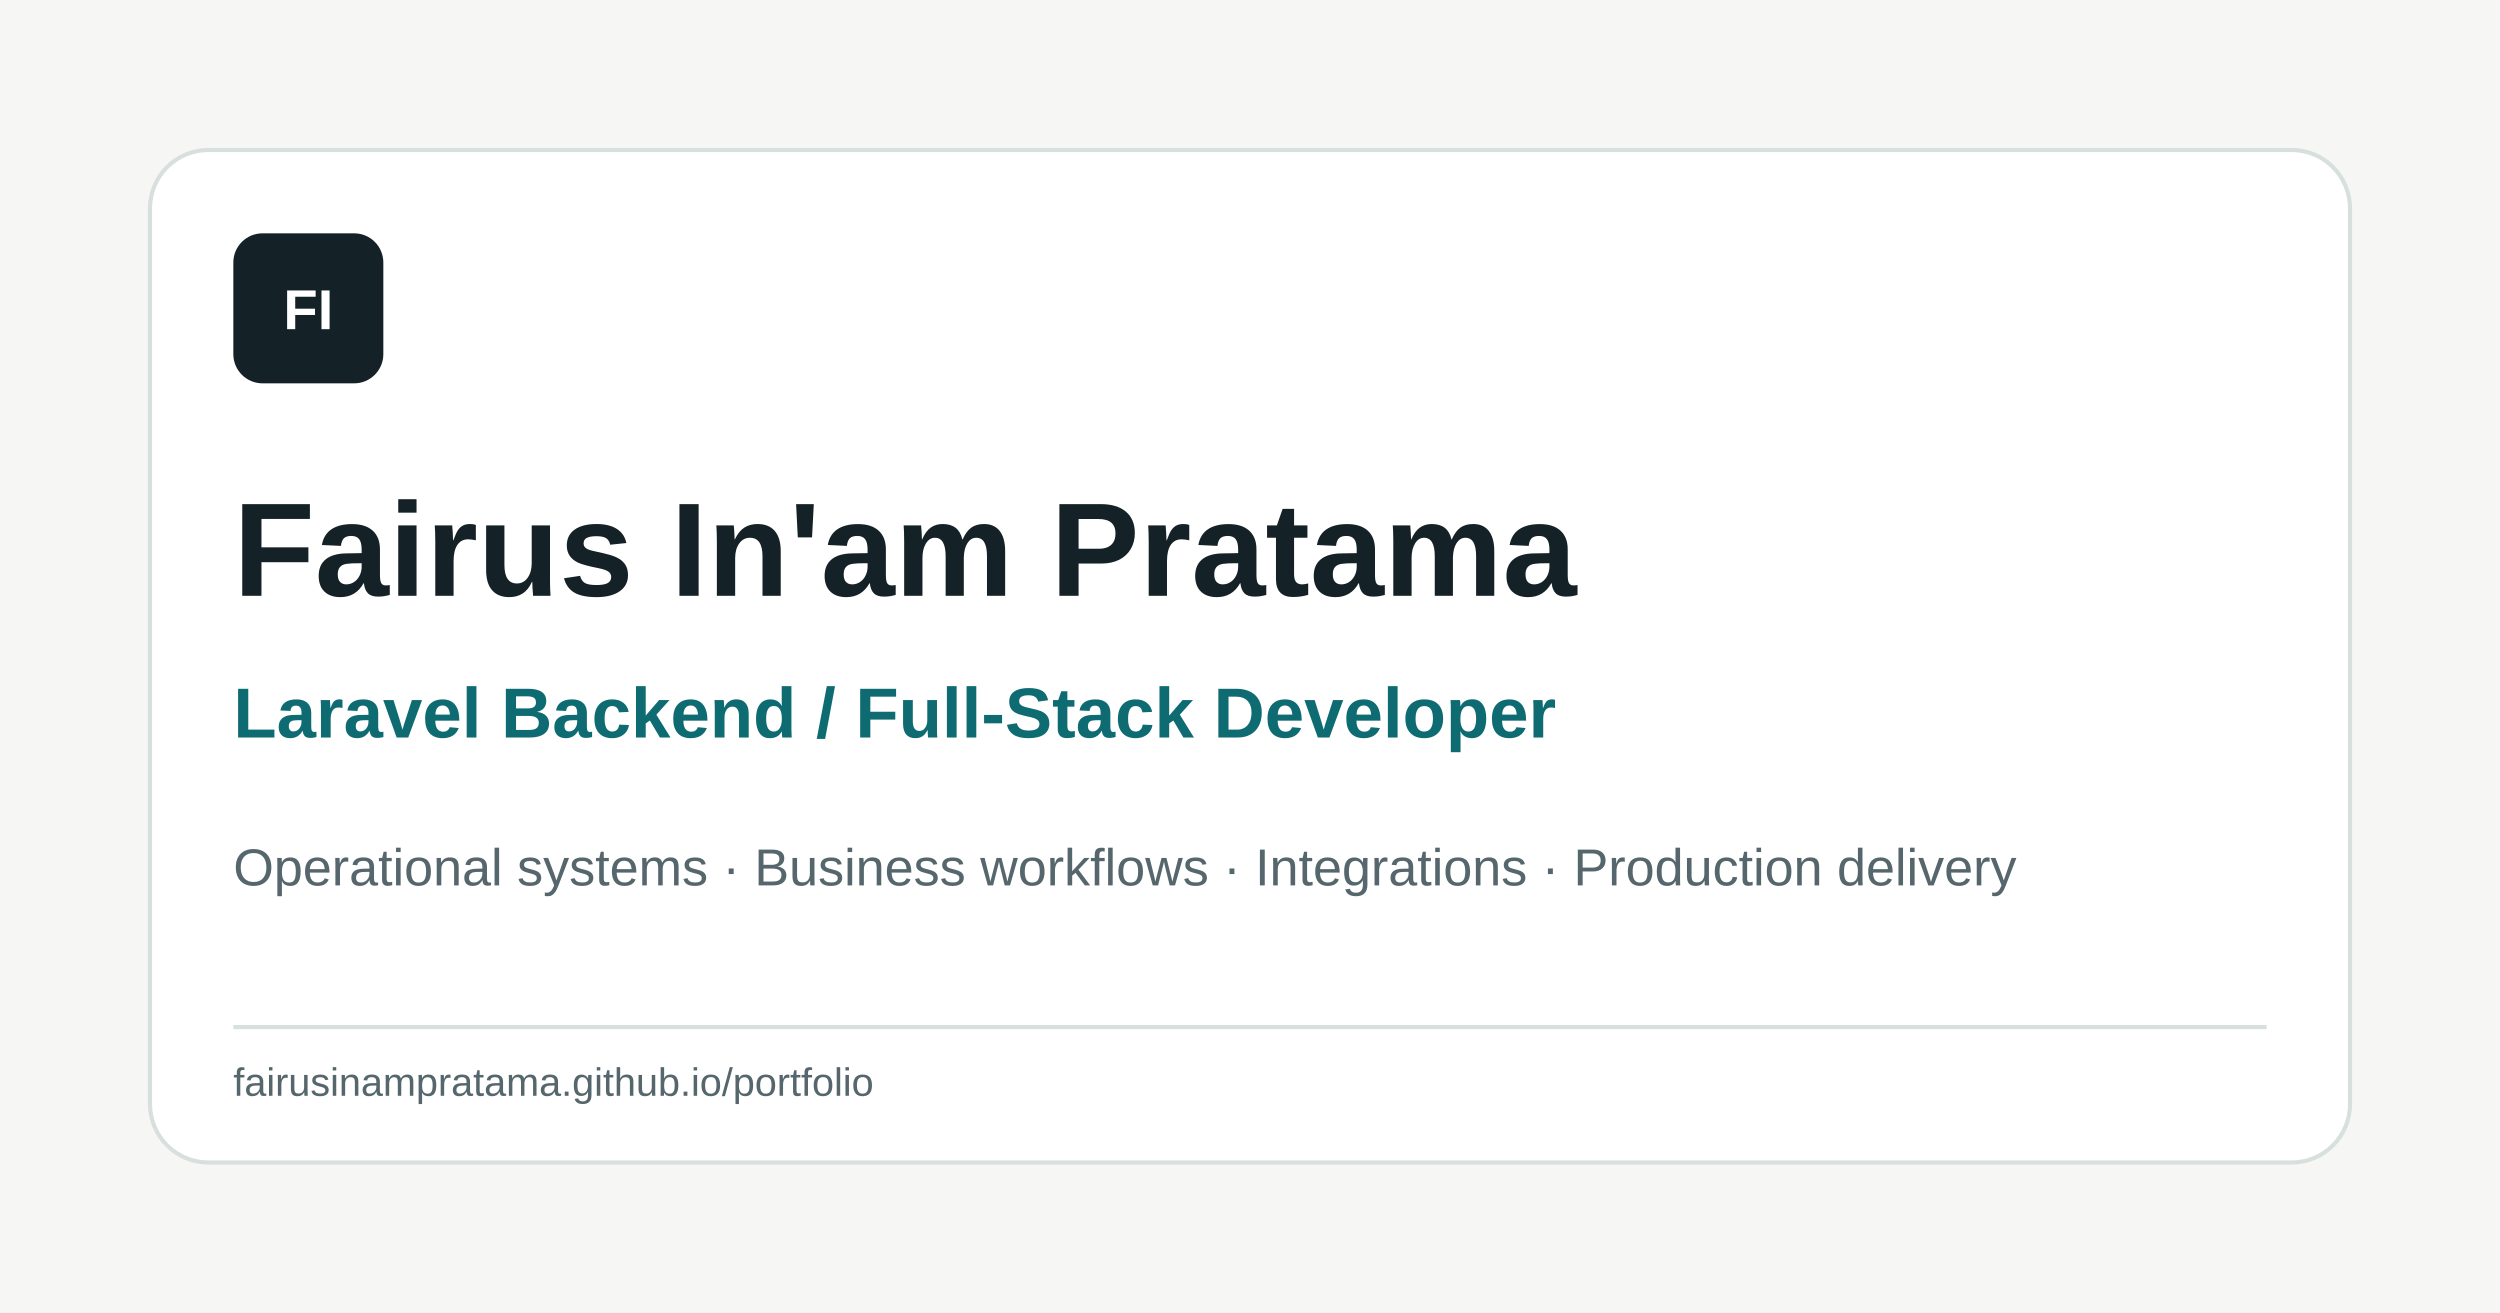
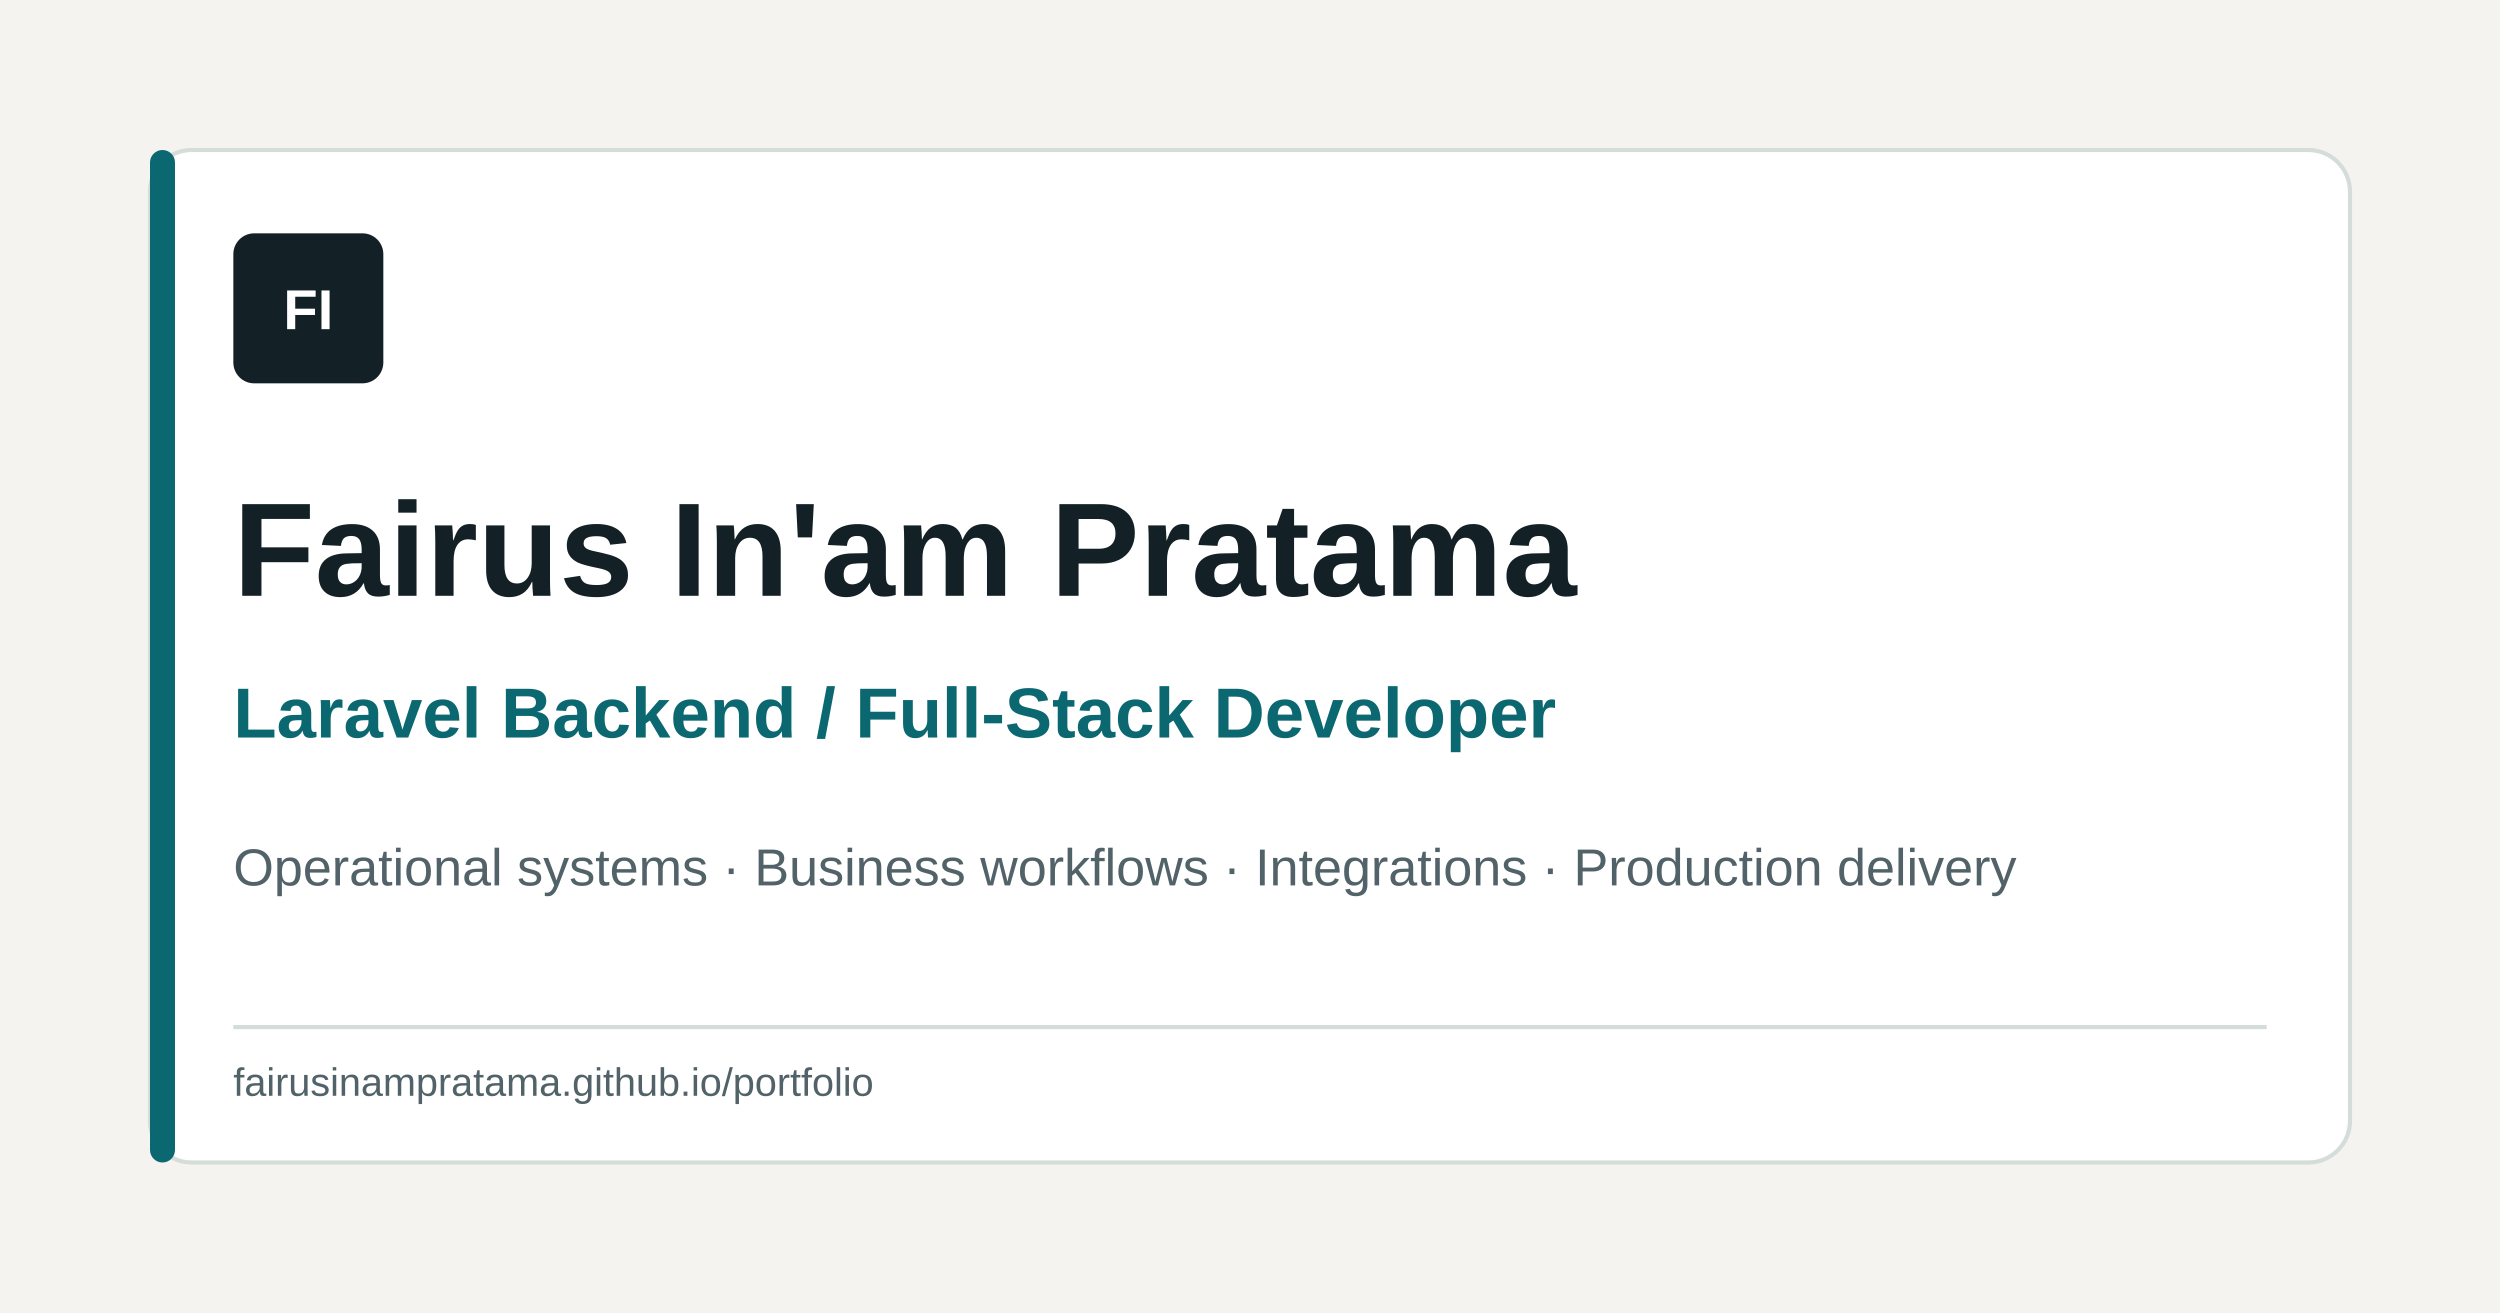
<svg xmlns="http://www.w3.org/2000/svg" width="1200" height="630" viewBox="0 0 1200 630">
-   <rect width="1200" height="630" fill="#f6f7f4" />
-   <rect x="72" y="72" width="1056" height="486" rx="28" fill="#ffffff" stroke="#d8e0de" stroke-width="2" />
-   <rect x="112" y="112" width="72" height="72" rx="14" fill="#142126" />
+   <rect width="1200" height="630" fill="#f4f3ef" />
+   <rect x="72" y="72" width="1056" height="486" rx="20" fill="#ffffff" stroke="#d4ddda" stroke-width="2" />
+   <rect x="72" y="72" width="12" height="486" rx="6" fill="#0c6870" />
+   <rect x="112" y="112" width="72" height="72" rx="10" fill="#132126" />
  <text x="148" y="158" fill="#ffffff" font-family="Arial, sans-serif" font-size="27" font-weight="700" text-anchor="middle">FI</text>
-   <text x="112" y="286" fill="#142126" font-family="Arial, sans-serif" font-size="64" font-weight="700">Fairus In'am Pratama</text>
-   <text x="112" y="354" fill="#0f6b72" font-family="Arial, sans-serif" font-size="34" font-weight="700">Laravel Backend / Full-Stack Developer</text>
-   <text x="112" y="425" fill="#56666d" font-family="Arial, sans-serif" font-size="25">Operational systems · Business workflows · Integrations · Production delivery</text>
-   <path d="M112 493H1088" stroke="#d8e0de" stroke-width="2" />
-   <text x="112" y="526" fill="#56666d" font-family="Arial, sans-serif" font-size="19">fairusinampratama.github.io/portfolio</text>
+   <text x="112" y="286" fill="#132126" font-family="Arial, sans-serif" font-size="64" font-weight="700">Fairus In'am Pratama</text>
+   <text x="112" y="354" fill="#0c6870" font-family="Arial, sans-serif" font-size="34" font-weight="700">Laravel Backend / Full-Stack Developer</text>
+   <text x="112" y="425" fill="#526269" font-family="Arial, sans-serif" font-size="25">Operational systems · Business workflows · Integrations · Production delivery</text>
+   <path d="M112 493H1088" stroke="#d4ddda" stroke-width="2" />
+   <text x="112" y="526" fill="#526269" font-family="Arial, sans-serif" font-size="19">fairusinampratama.github.io/portfolio</text>
</svg>
